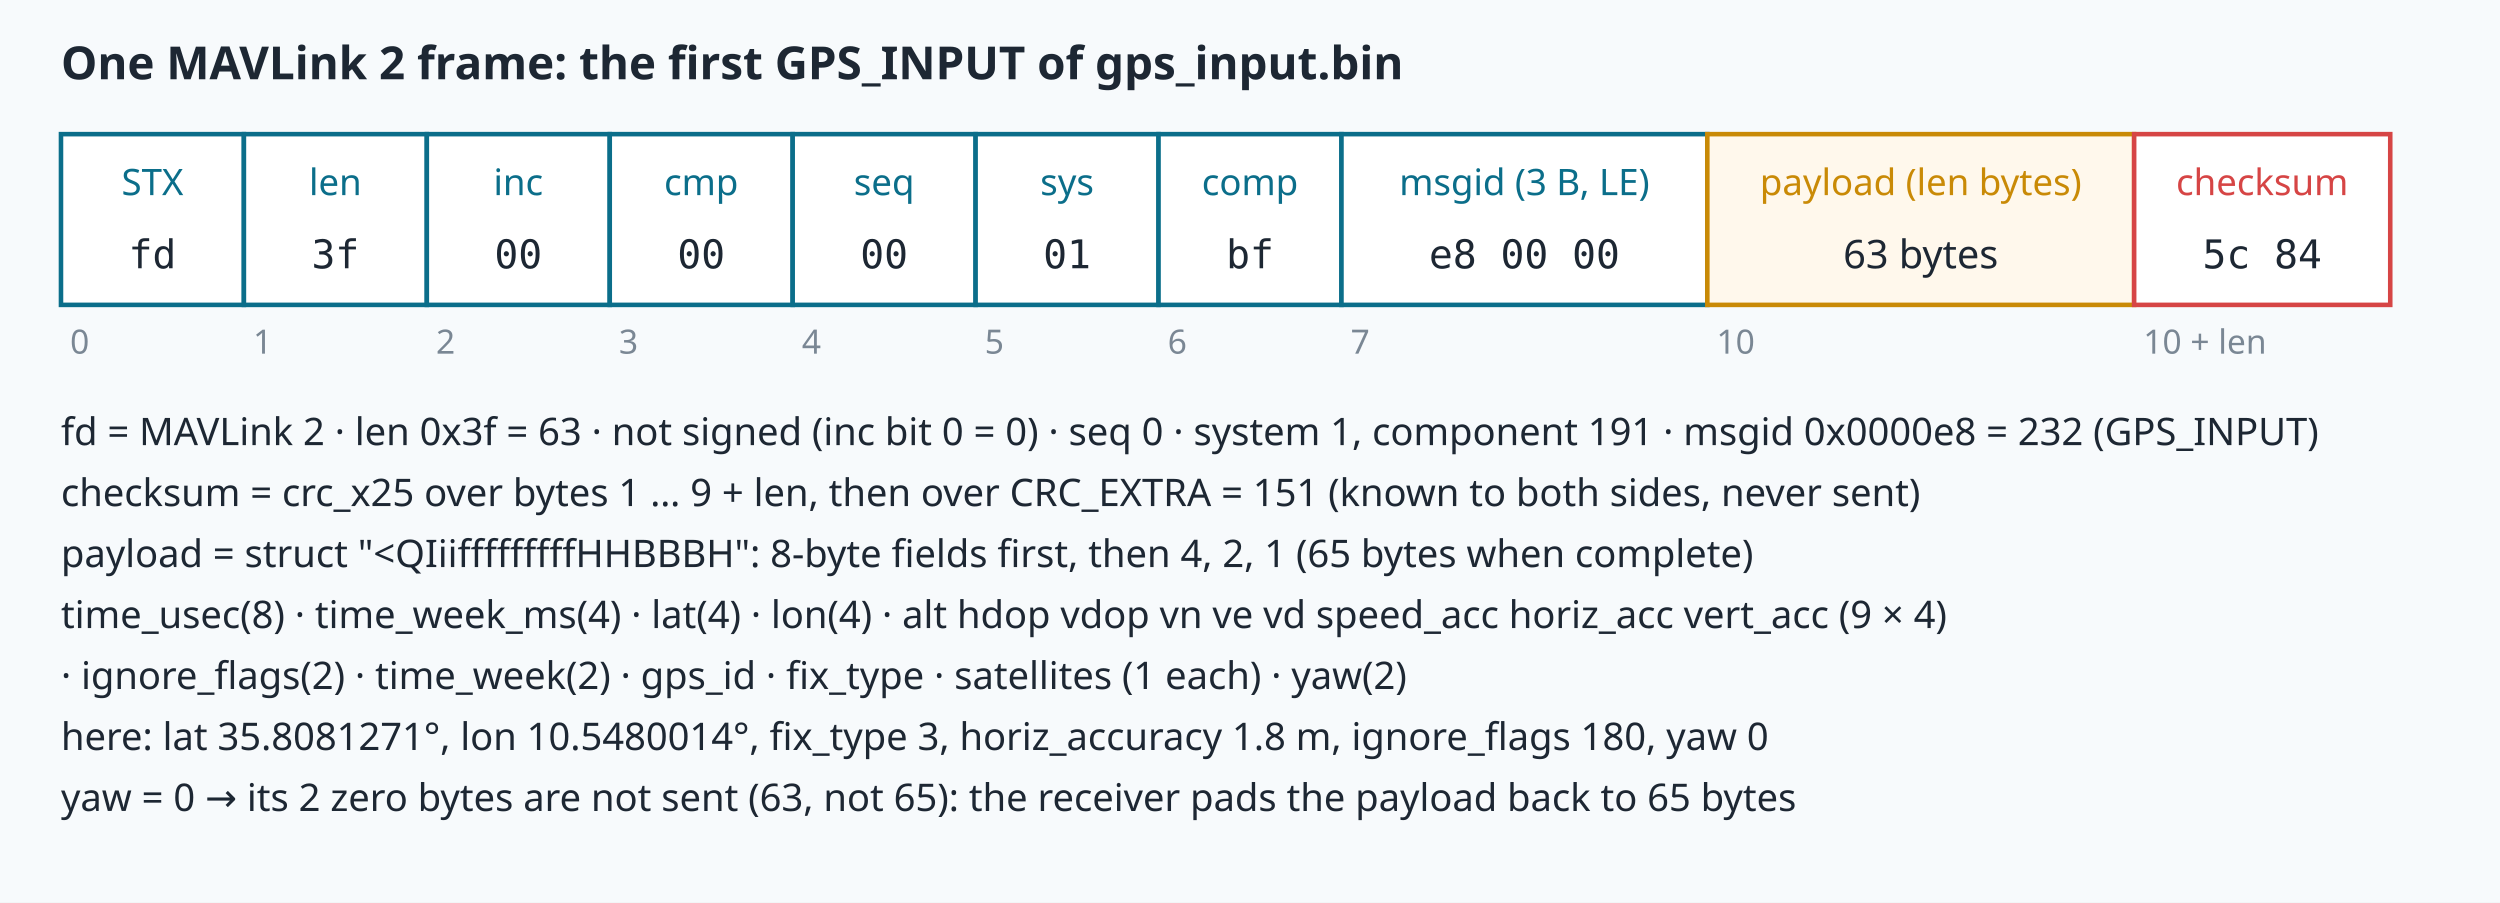
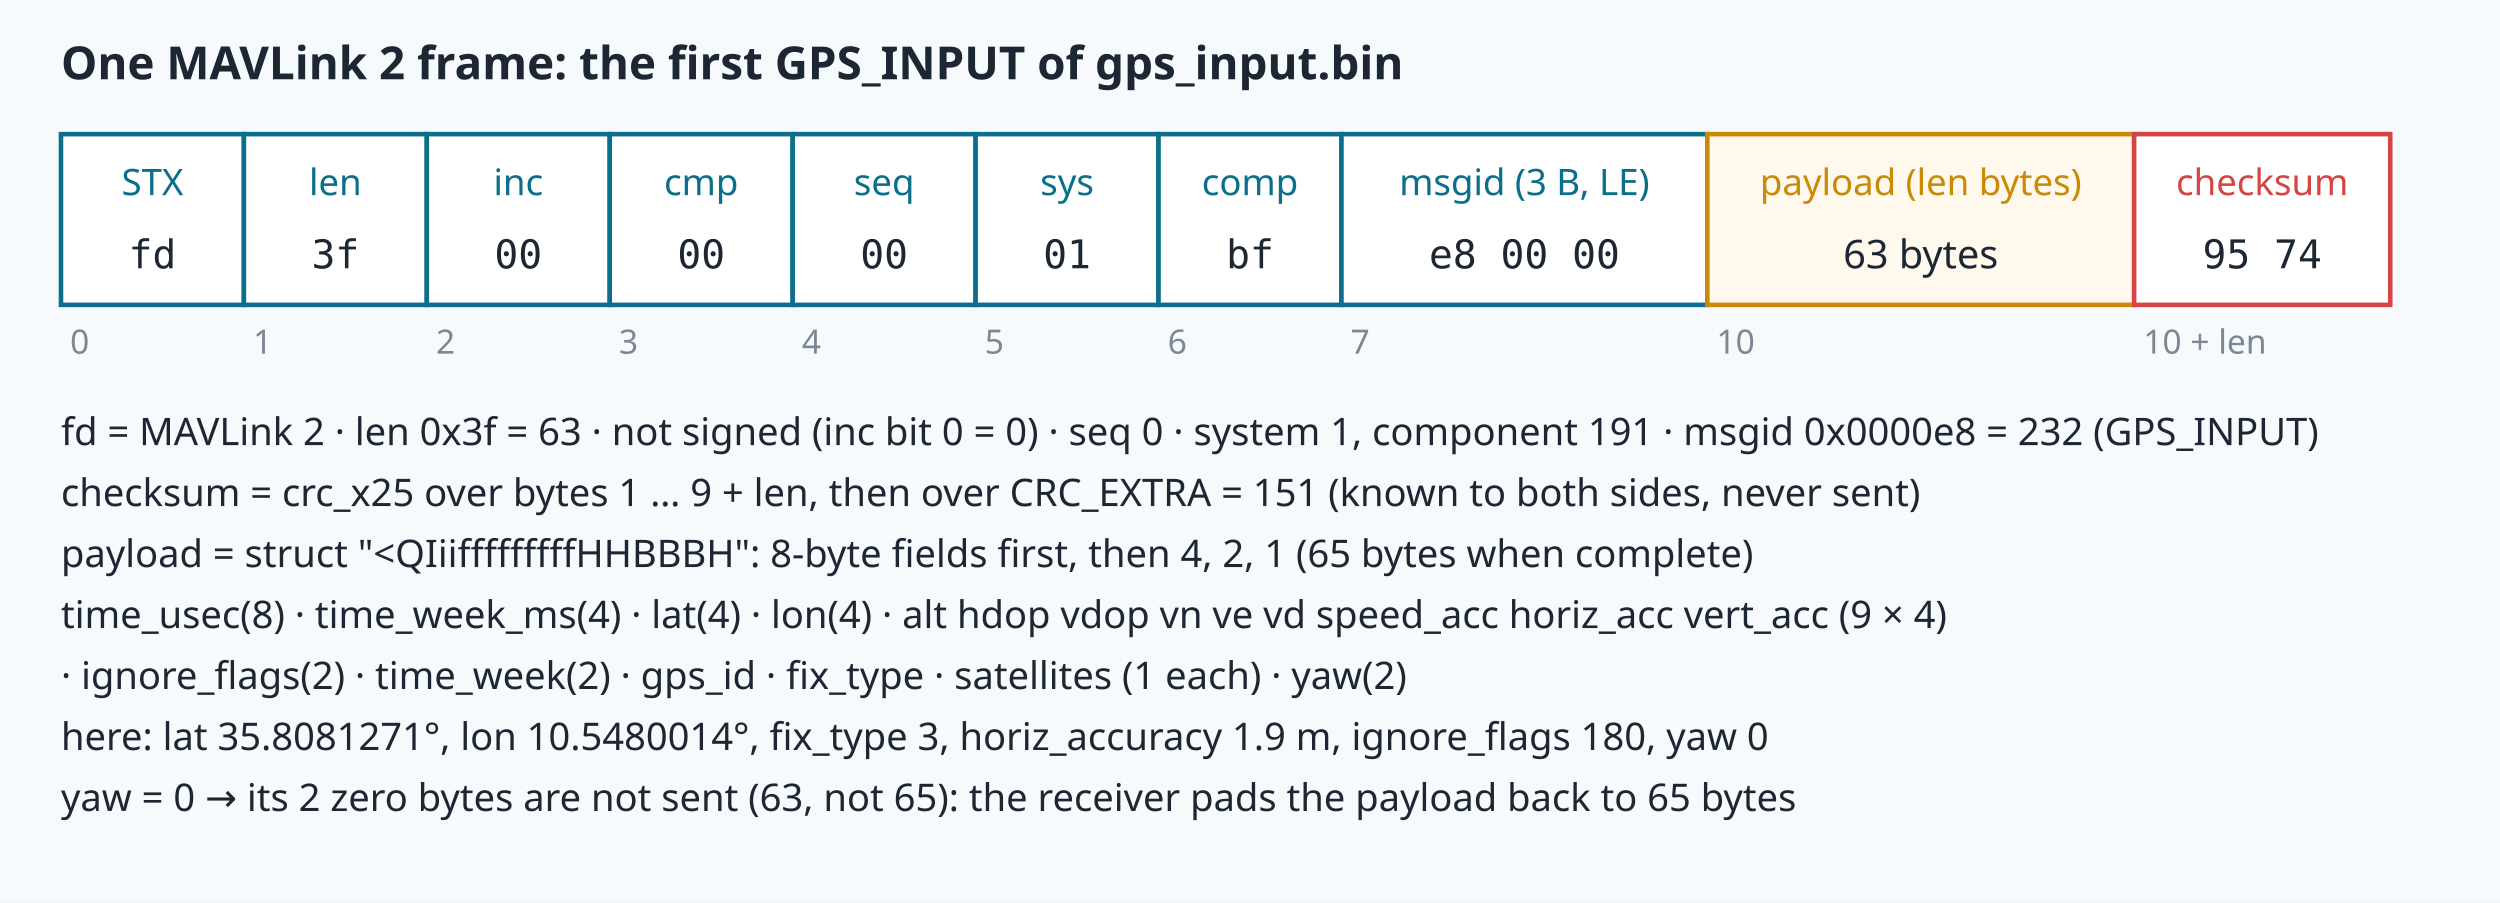
<svg xmlns="http://www.w3.org/2000/svg" viewBox="0 0 820 296" font-family="sans-serif" font-size="13">
  <rect width="820" height="296" fill="#f7fafc" />
  <defs>
    <marker id="mi" viewBox="0 0 10 10" refX="8" refY="5" markerWidth="7" markerHeight="7" orient="auto-start-reverse">
      <path d="M0 0L10 5L0 10z" fill="#1d2733" />
    </marker>
    <marker id="mb" viewBox="0 0 10 10" refX="8" refY="5" markerWidth="7" markerHeight="7" orient="auto-start-reverse">
      <path d="M0 0L10 5L0 10z" fill="#0b6e8a" />
    </marker>
    <marker id="ma" viewBox="0 0 10 10" refX="8" refY="5" markerWidth="7" markerHeight="7" orient="auto-start-reverse">
      <path d="M0 0L10 5L0 10z" fill="#c98a06" />
    </marker>
    <marker id="mr" viewBox="0 0 10 10" refX="8" refY="5" markerWidth="7" markerHeight="7" orient="auto-start-reverse">
      <path d="M0 0L10 5L0 10z" fill="#d64545" />
    </marker>
    <marker id="mg" viewBox="0 0 10 10" refX="8" refY="5" markerWidth="7" markerHeight="7" orient="auto-start-reverse">
      <path d="M0 0L10 5L0 10z" fill="#2e9e4f" />
    </marker>
  </defs>
  <text x="20" y="26" font-weight="bold" font-size="15" fill="#1d2733">One MAVLink 2 frame: the first GPS_INPUT of gps_input.bin</text>
  <rect x="20" y="44" width="60" height="56" fill="#ffffff" stroke="#0b6e8a" stroke-width="1.5" />
  <text x="50.0" y="64" text-anchor="middle" font-size="12" fill="#0b6e8a">STX</text>
  <text x="50.0" y="88" text-anchor="middle" font-family="monospace" fill="#1d2733">fd</text>
  <text x="23" y="116" font-size="11" fill="#7a8794">0</text>
  <rect x="80" y="44" width="60" height="56" fill="#ffffff" stroke="#0b6e8a" stroke-width="1.5" />
  <text x="110.0" y="64" text-anchor="middle" font-size="12" fill="#0b6e8a">len</text>
  <text x="110.0" y="88" text-anchor="middle" font-family="monospace" fill="#1d2733">3f</text>
  <text x="83" y="116" font-size="11" fill="#7a8794">1</text>
  <rect x="140" y="44" width="60" height="56" fill="#ffffff" stroke="#0b6e8a" stroke-width="1.5" />
  <text x="170.0" y="64" text-anchor="middle" font-size="12" fill="#0b6e8a">inc</text>
  <text x="170.0" y="88" text-anchor="middle" font-family="monospace" fill="#1d2733">00</text>
  <text x="143" y="116" font-size="11" fill="#7a8794">2</text>
  <rect x="200" y="44" width="60" height="56" fill="#ffffff" stroke="#0b6e8a" stroke-width="1.5" />
  <text x="230.0" y="64" text-anchor="middle" font-size="12" fill="#0b6e8a">cmp</text>
  <text x="230.0" y="88" text-anchor="middle" font-family="monospace" fill="#1d2733">00</text>
  <text x="203" y="116" font-size="11" fill="#7a8794">3</text>
  <rect x="260" y="44" width="60" height="56" fill="#ffffff" stroke="#0b6e8a" stroke-width="1.5" />
  <text x="290.0" y="64" text-anchor="middle" font-size="12" fill="#0b6e8a">seq</text>
  <text x="290.0" y="88" text-anchor="middle" font-family="monospace" fill="#1d2733">00</text>
  <text x="263" y="116" font-size="11" fill="#7a8794">4</text>
  <rect x="320" y="44" width="60" height="56" fill="#ffffff" stroke="#0b6e8a" stroke-width="1.5" />
  <text x="350.0" y="64" text-anchor="middle" font-size="12" fill="#0b6e8a">sys</text>
  <text x="350.0" y="88" text-anchor="middle" font-family="monospace" fill="#1d2733">01</text>
  <text x="323" y="116" font-size="11" fill="#7a8794">5</text>
  <rect x="380" y="44" width="60" height="56" fill="#ffffff" stroke="#0b6e8a" stroke-width="1.5" />
  <text x="410.0" y="64" text-anchor="middle" font-size="12" fill="#0b6e8a">comp</text>
  <text x="410.0" y="88" text-anchor="middle" font-family="monospace" fill="#1d2733">bf</text>
  <text x="383" y="116" font-size="11" fill="#7a8794">6</text>
  <rect x="440" y="44" width="120" height="56" fill="#ffffff" stroke="#0b6e8a" stroke-width="1.5" />
  <text x="500.0" y="64" text-anchor="middle" font-size="12" fill="#0b6e8a">msgid (3 B, LE)</text>
  <text x="500.0" y="88" text-anchor="middle" font-family="monospace" fill="#1d2733">e8 00 00</text>
  <text x="443" y="116" font-size="11" fill="#7a8794">7</text>
  <rect x="560" y="44" width="140" height="56" fill="#fff8ec" stroke="#c98a06" stroke-width="1.5" />
  <text x="630" y="64" text-anchor="middle" font-size="12" fill="#c98a06">payload (len bytes)</text>
  <text x="630" y="88" text-anchor="middle" fill="#1d2733">63 bytes</text>
  <text x="563" y="116" font-size="11" fill="#7a8794">10</text>
  <rect x="700" y="44" width="84" height="56" fill="#ffffff" stroke="#d64545" stroke-width="1.5" />
  <text x="742" y="64" text-anchor="middle" font-size="12" fill="#d64545">checksum</text>
-   <text x="742" y="88" text-anchor="middle" font-family="monospace" fill="#1d2733">5c 84</text>
+   <text x="742" y="88" text-anchor="middle" font-family="monospace" fill="#1d2733">95 74</text>
  <text x="703" y="116" font-size="11" fill="#7a8794">10 + len</text>
  <text x="20" y="146" font-size="12.5" fill="#1d2733">fd = MAVLink 2 · len 0x3f = 63 · not signed (inc bit 0 = 0) · seq 0 · system 1, component 191 · msgid 0x0000e8 = 232 (GPS_INPUT)</text>
  <text x="20" y="166" font-size="12.5" fill="#1d2733">checksum = crc_x25 over bytes 1 … 9 + len, then over CRC_EXTRA = 151 (known to both sides, never sent)</text>
  <text x="20" y="186" font-size="12.5" fill="#1d2733">payload = struct "&lt;QIiifffffffffHHBBBH": 8-byte fields first, then 4, 2, 1 (65 bytes when complete)</text>
  <text x="20" y="206" font-size="12.5" fill="#1d2733">time_usec(8) · time_week_ms(4) · lat(4) · lon(4) · alt hdop vdop vn ve vd speed_acc horiz_acc vert_acc (9 × 4)</text>
  <text x="20" y="226" font-size="12.5" fill="#1d2733">· ignore_flags(2) · time_week(2) · gps_id · fix_type · satellites (1 each) · yaw(2)</text>
-   <text x="20" y="246" font-size="12.5" fill="#1d2733">here: lat 35.8081271°, lon 10.5480014°, fix_type 3, horiz_accuracy 1.8 m, ignore_flags 180, yaw 0</text>
+   <text x="20" y="246" font-size="12.5" fill="#1d2733">here: lat 35.8081271°, lon 10.5480014°, fix_type 3, horiz_accuracy 1.9 m, ignore_flags 180, yaw 0</text>
  <text x="20" y="266" font-size="12.5" fill="#1d2733">yaw = 0 → its 2 zero bytes are not sent (63, not 65): the receiver pads the payload back to 65 bytes</text>
</svg>
